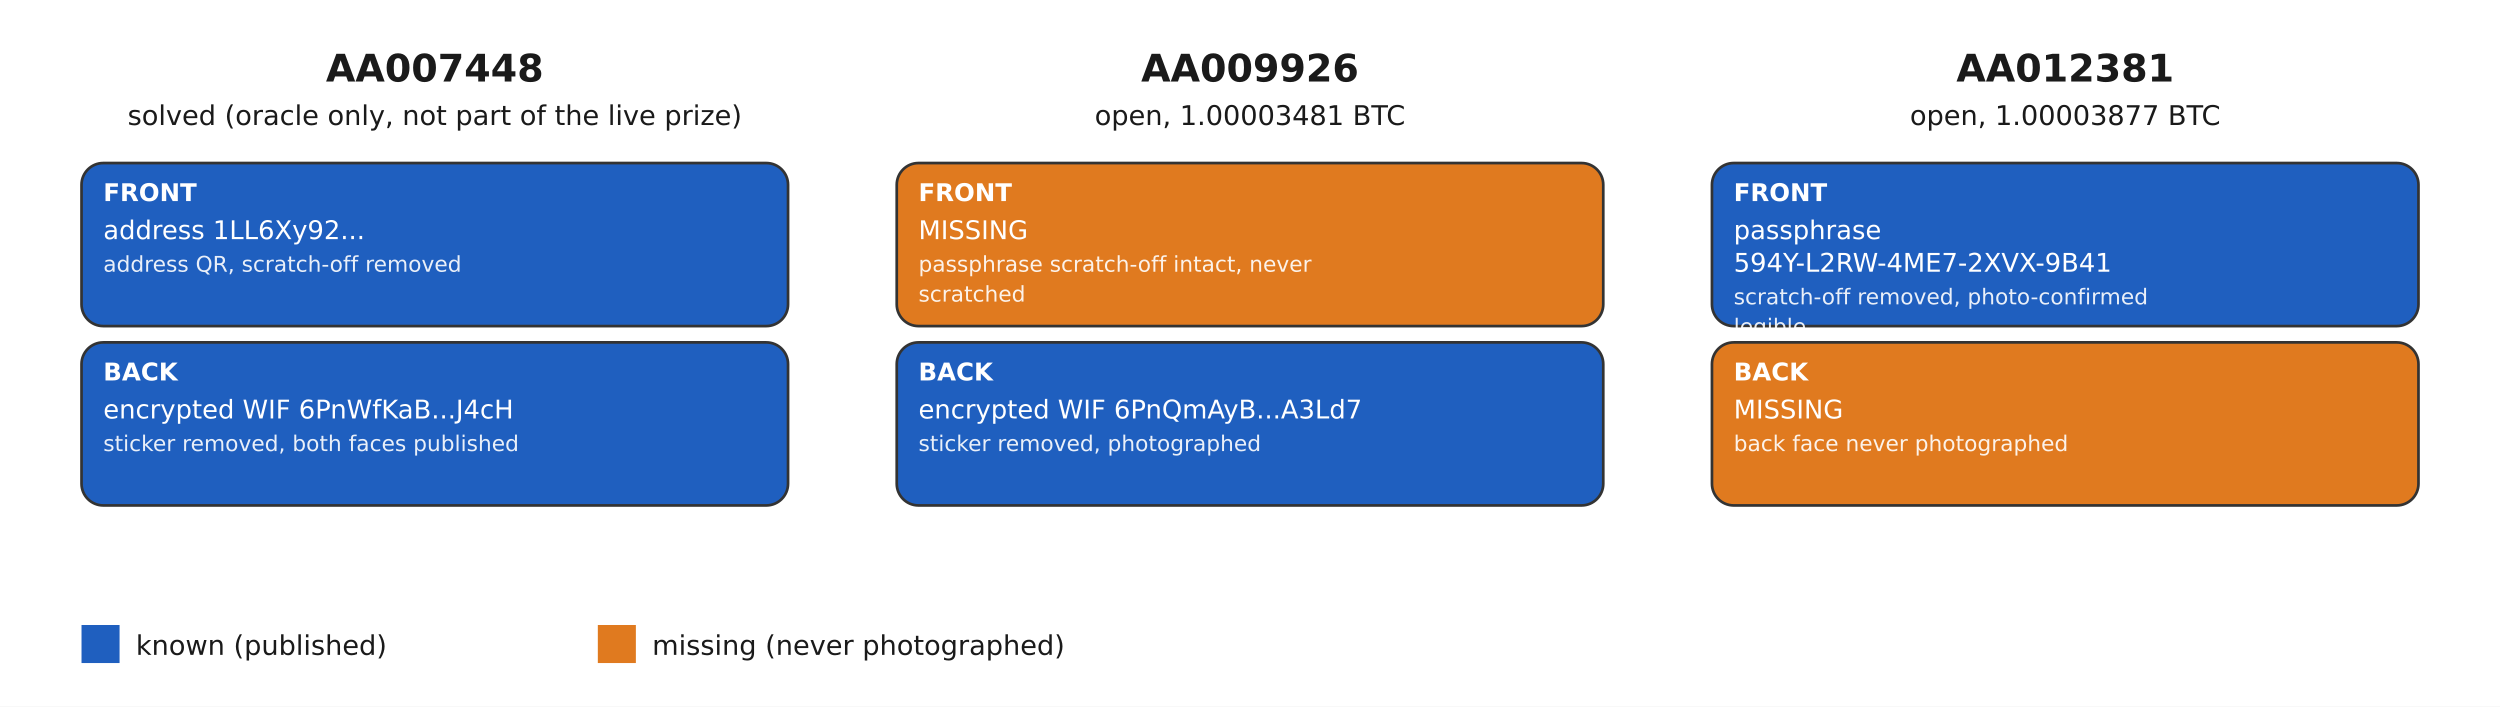
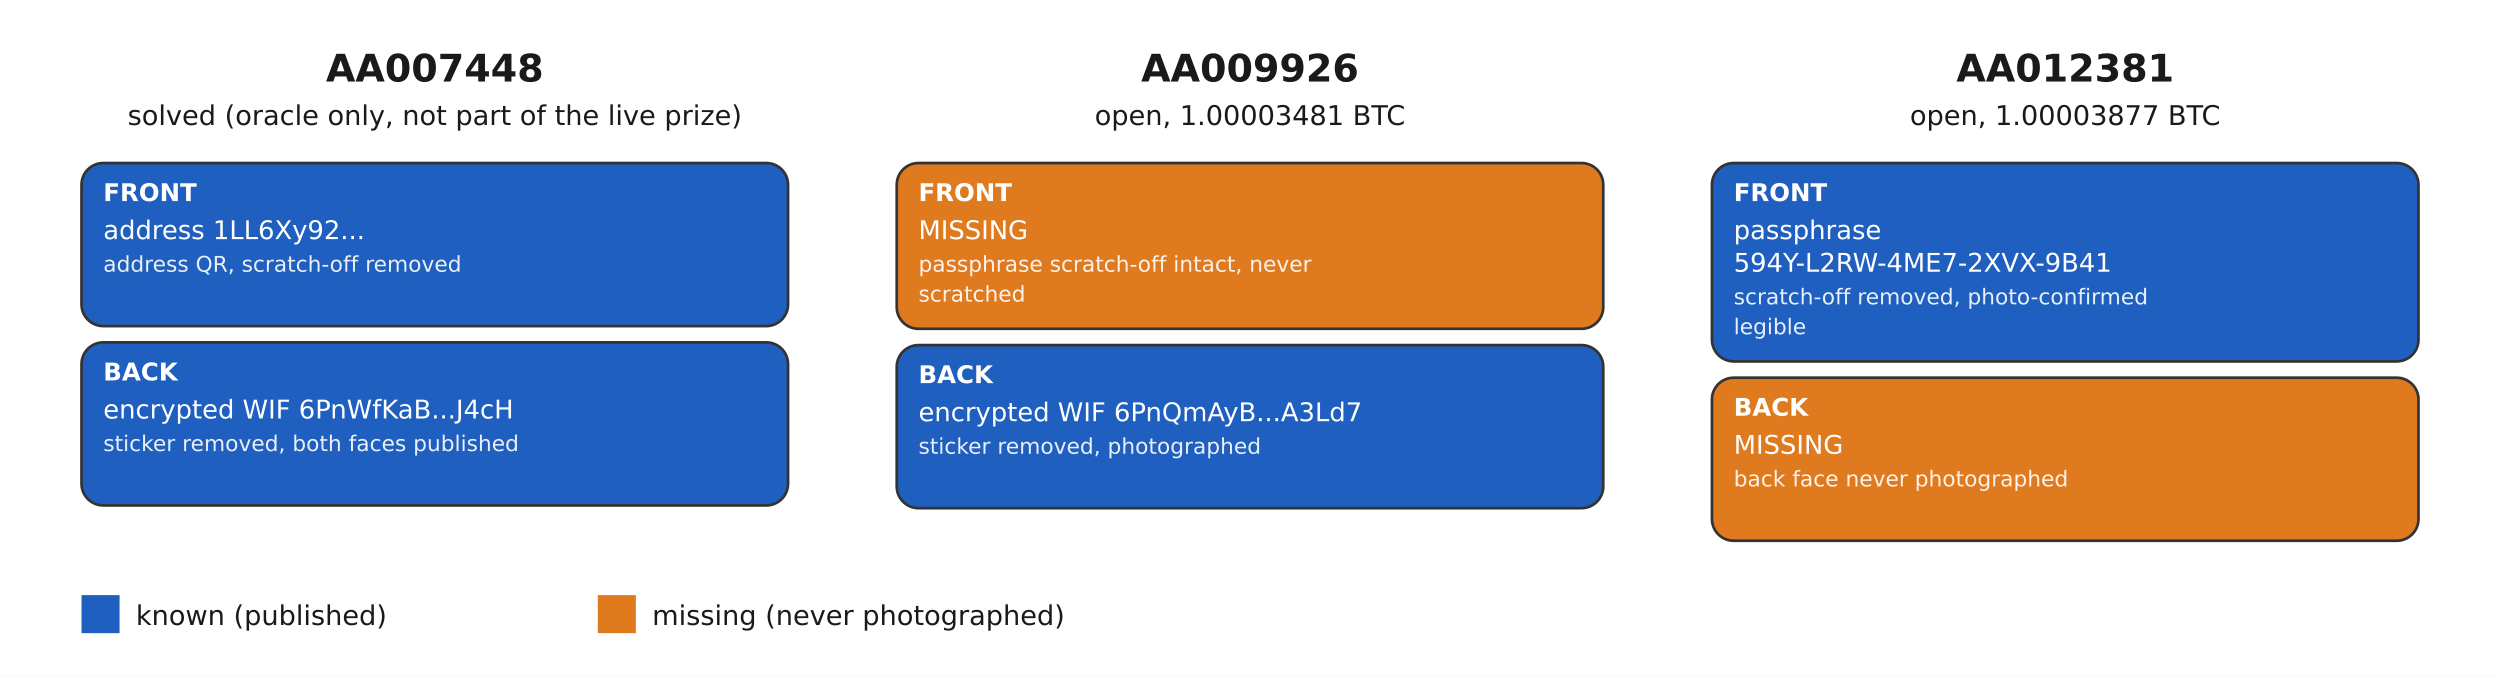
- <svg xmlns="http://www.w3.org/2000/svg" width="920" height="260" viewBox="0 0 920 260" font-family="DejaVu Sans">
-   <rect x="0" y="0" width="920" height="260" fill="#FFFFFF" />
+ <svg xmlns="http://www.w3.org/2000/svg" width="920" height="249" viewBox="0 0 920 249" font-family="DejaVu Sans">
+   <rect x="0" y="0" width="920" height="249" fill="#FFFFFF" />
  <text x="160.0" y="30" text-anchor="middle" font-size="14" font-weight="bold" fill="#1a1a1a">AA007448</text>
  <text x="160.0" y="46" text-anchor="middle" font-size="10" fill="#1a1a1a">solved (oracle only, not part of the live prize)</text>
  <rect x="30" y="60" width="260" height="60" rx="8" fill="#1F5FBF" stroke="#333333" stroke-width="1" />
  <text x="38" y="74" font-size="9" font-weight="bold" fill="#FFFFFF">FRONT</text>
  <text x="38" y="88" font-size="9.5" fill="#FFFFFF">address 1LL6Xy92...</text>
  <text x="38" y="100" font-size="8" fill="#FFFFFF" opacity="0.9">address QR, scratch-off removed</text>
  <rect x="30" y="126" width="260" height="60" rx="8" fill="#1F5FBF" stroke="#333333" stroke-width="1" />
  <text x="38" y="140" font-size="9" font-weight="bold" fill="#FFFFFF">BACK</text>
  <text x="38" y="154" font-size="9.5" fill="#FFFFFF">encrypted WIF 6PnWfKaB...J4cH</text>
  <text x="38" y="166" font-size="8" fill="#FFFFFF" opacity="0.9">sticker removed, both faces published</text>
  <text x="460.0" y="30" text-anchor="middle" font-size="14" font-weight="bold" fill="#1a1a1a">AA009926</text>
  <text x="460.0" y="46" text-anchor="middle" font-size="10" fill="#1a1a1a">open, 1.00003481 BTC</text>
-   <rect x="330" y="60" width="260" height="60" rx="8" fill="#E07A1F" stroke="#333333" stroke-width="1" />
+   <rect x="330" y="60" width="260" height="61" rx="8" fill="#E07A1F" stroke="#333333" stroke-width="1" />
  <text x="338" y="74" font-size="9" font-weight="bold" fill="#FFFFFF">FRONT</text>
  <text x="338" y="88" font-size="9.5" fill="#FFFFFF">MISSING</text>
  <text x="338" y="100" font-size="8" fill="#FFFFFF" opacity="0.9">passphrase scratch-off intact, never</text>
  <text x="338" y="111" font-size="8" fill="#FFFFFF" opacity="0.9">scratched</text>
-   <rect x="330" y="126" width="260" height="60" rx="8" fill="#1F5FBF" stroke="#333333" stroke-width="1" />
-   <text x="338" y="140" font-size="9" font-weight="bold" fill="#FFFFFF">BACK</text>
-   <text x="338" y="154" font-size="9.5" fill="#FFFFFF">encrypted WIF 6PnQmAyB...A3Ld7</text>
-   <text x="338" y="166" font-size="8" fill="#FFFFFF" opacity="0.9">sticker removed, photographed</text>
+   <rect x="330" y="127" width="260" height="60" rx="8" fill="#1F5FBF" stroke="#333333" stroke-width="1" />
+   <text x="338" y="141" font-size="9" font-weight="bold" fill="#FFFFFF">BACK</text>
+   <text x="338" y="155" font-size="9.5" fill="#FFFFFF">encrypted WIF 6PnQmAyB...A3Ld7</text>
+   <text x="338" y="167" font-size="8" fill="#FFFFFF" opacity="0.9">sticker removed, photographed</text>
  <text x="760.0" y="30" text-anchor="middle" font-size="14" font-weight="bold" fill="#1a1a1a">AA012381</text>
  <text x="760.0" y="46" text-anchor="middle" font-size="10" fill="#1a1a1a">open, 1.00003877 BTC</text>
-   <rect x="630" y="60" width="260" height="60" rx="8" fill="#1F5FBF" stroke="#333333" stroke-width="1" />
+   <rect x="630" y="60" width="260" height="73" rx="8" fill="#1F5FBF" stroke="#333333" stroke-width="1" />
  <text x="638" y="74" font-size="9" font-weight="bold" fill="#FFFFFF">FRONT</text>
  <text x="638" y="88" font-size="9.5" fill="#FFFFFF">passphrase</text>
  <text x="638" y="100" font-size="9.5" fill="#FFFFFF">594Y-L2RW-4ME7-2XVX-9B41</text>
  <text x="638" y="112" font-size="8" fill="#FFFFFF" opacity="0.9">scratch-off removed, photo-confirmed</text>
  <text x="638" y="123" font-size="8" fill="#FFFFFF" opacity="0.9">legible</text>
-   <rect x="630" y="126" width="260" height="60" rx="8" fill="#E07A1F" stroke="#333333" stroke-width="1" />
-   <text x="638" y="140" font-size="9" font-weight="bold" fill="#FFFFFF">BACK</text>
-   <text x="638" y="154" font-size="9.5" fill="#FFFFFF">MISSING</text>
-   <text x="638" y="166" font-size="8" fill="#FFFFFF" opacity="0.9">back face never photographed</text>
-   <rect x="30" y="230" width="14" height="14" fill="#1F5FBF" />
-   <text x="50" y="241" font-size="10" fill="#1a1a1a">known (published)</text>
-   <rect x="220" y="230" width="14" height="14" fill="#E07A1F" />
-   <text x="240" y="241" font-size="10" fill="#1a1a1a">missing (never photographed)</text>
+   <rect x="630" y="139" width="260" height="60" rx="8" fill="#E07A1F" stroke="#333333" stroke-width="1" />
+   <text x="638" y="153" font-size="9" font-weight="bold" fill="#FFFFFF">BACK</text>
+   <text x="638" y="167" font-size="9.5" fill="#FFFFFF">MISSING</text>
+   <text x="638" y="179" font-size="8" fill="#FFFFFF" opacity="0.9">back face never photographed</text>
+   <rect x="30" y="219" width="14" height="14" fill="#1F5FBF" />
+   <text x="50" y="230" font-size="10" fill="#1a1a1a">known (published)</text>
+   <rect x="220" y="219" width="14" height="14" fill="#E07A1F" />
+   <text x="240" y="230" font-size="10" fill="#1a1a1a">missing (never photographed)</text>
</svg>
